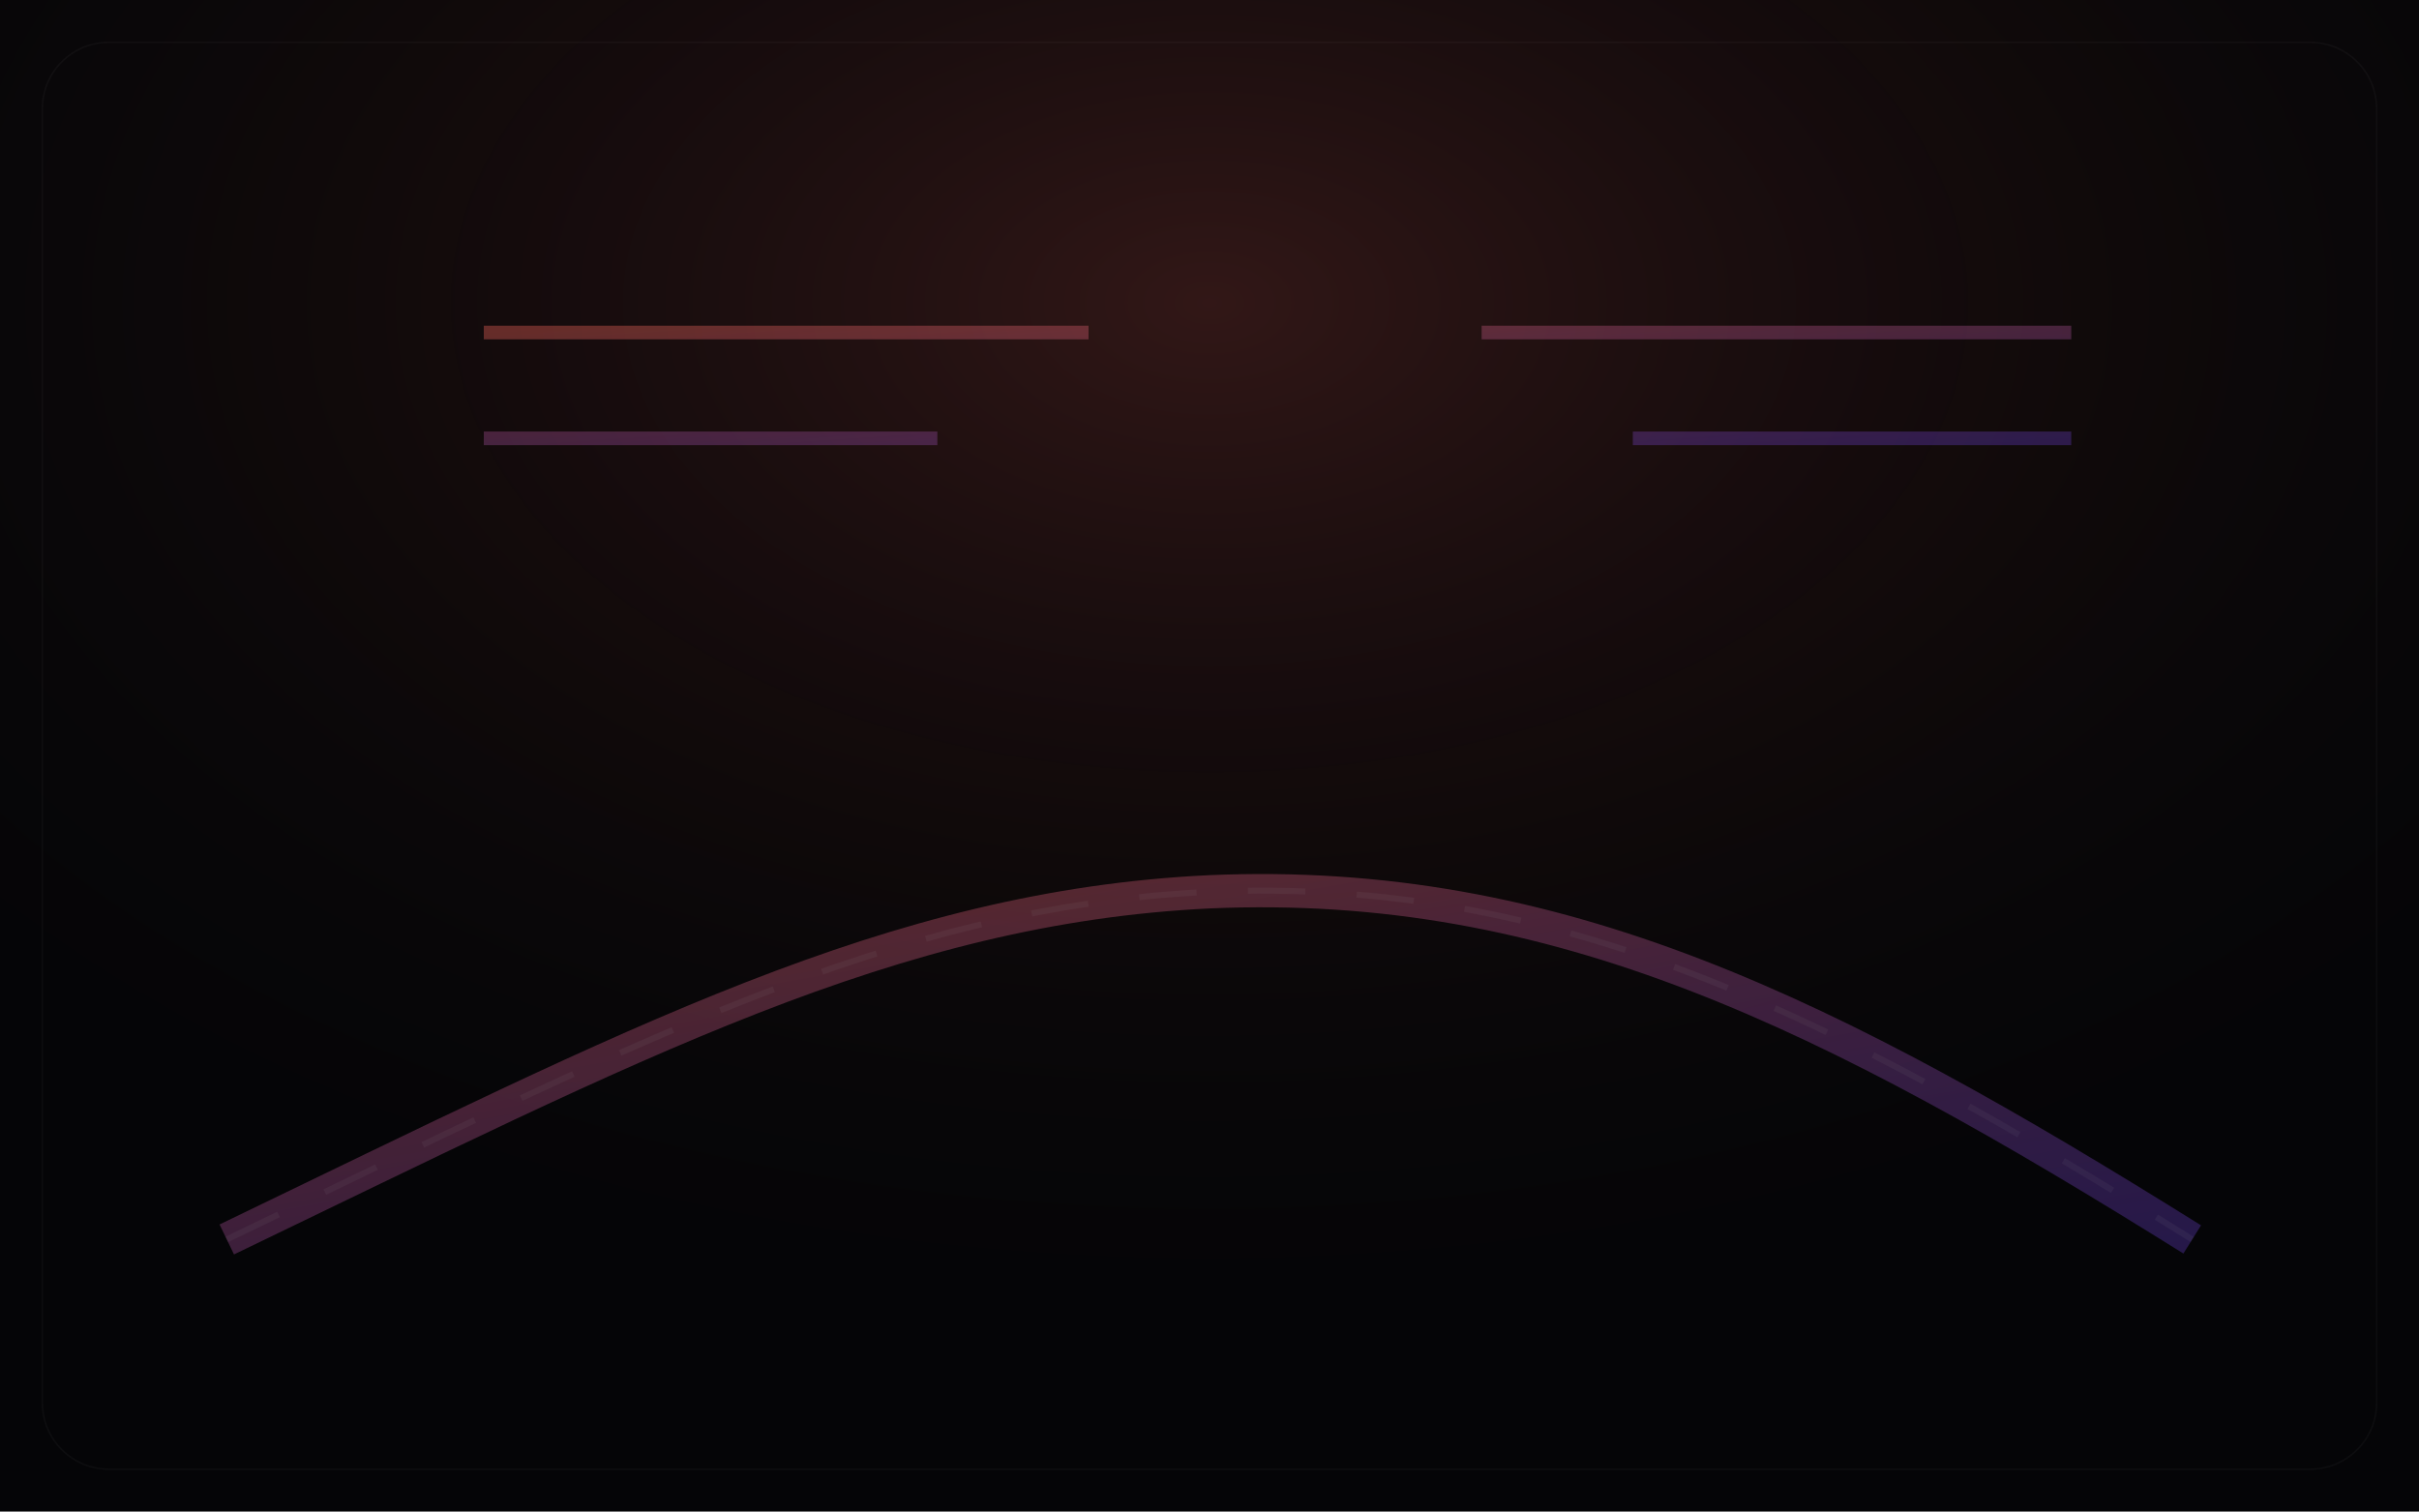
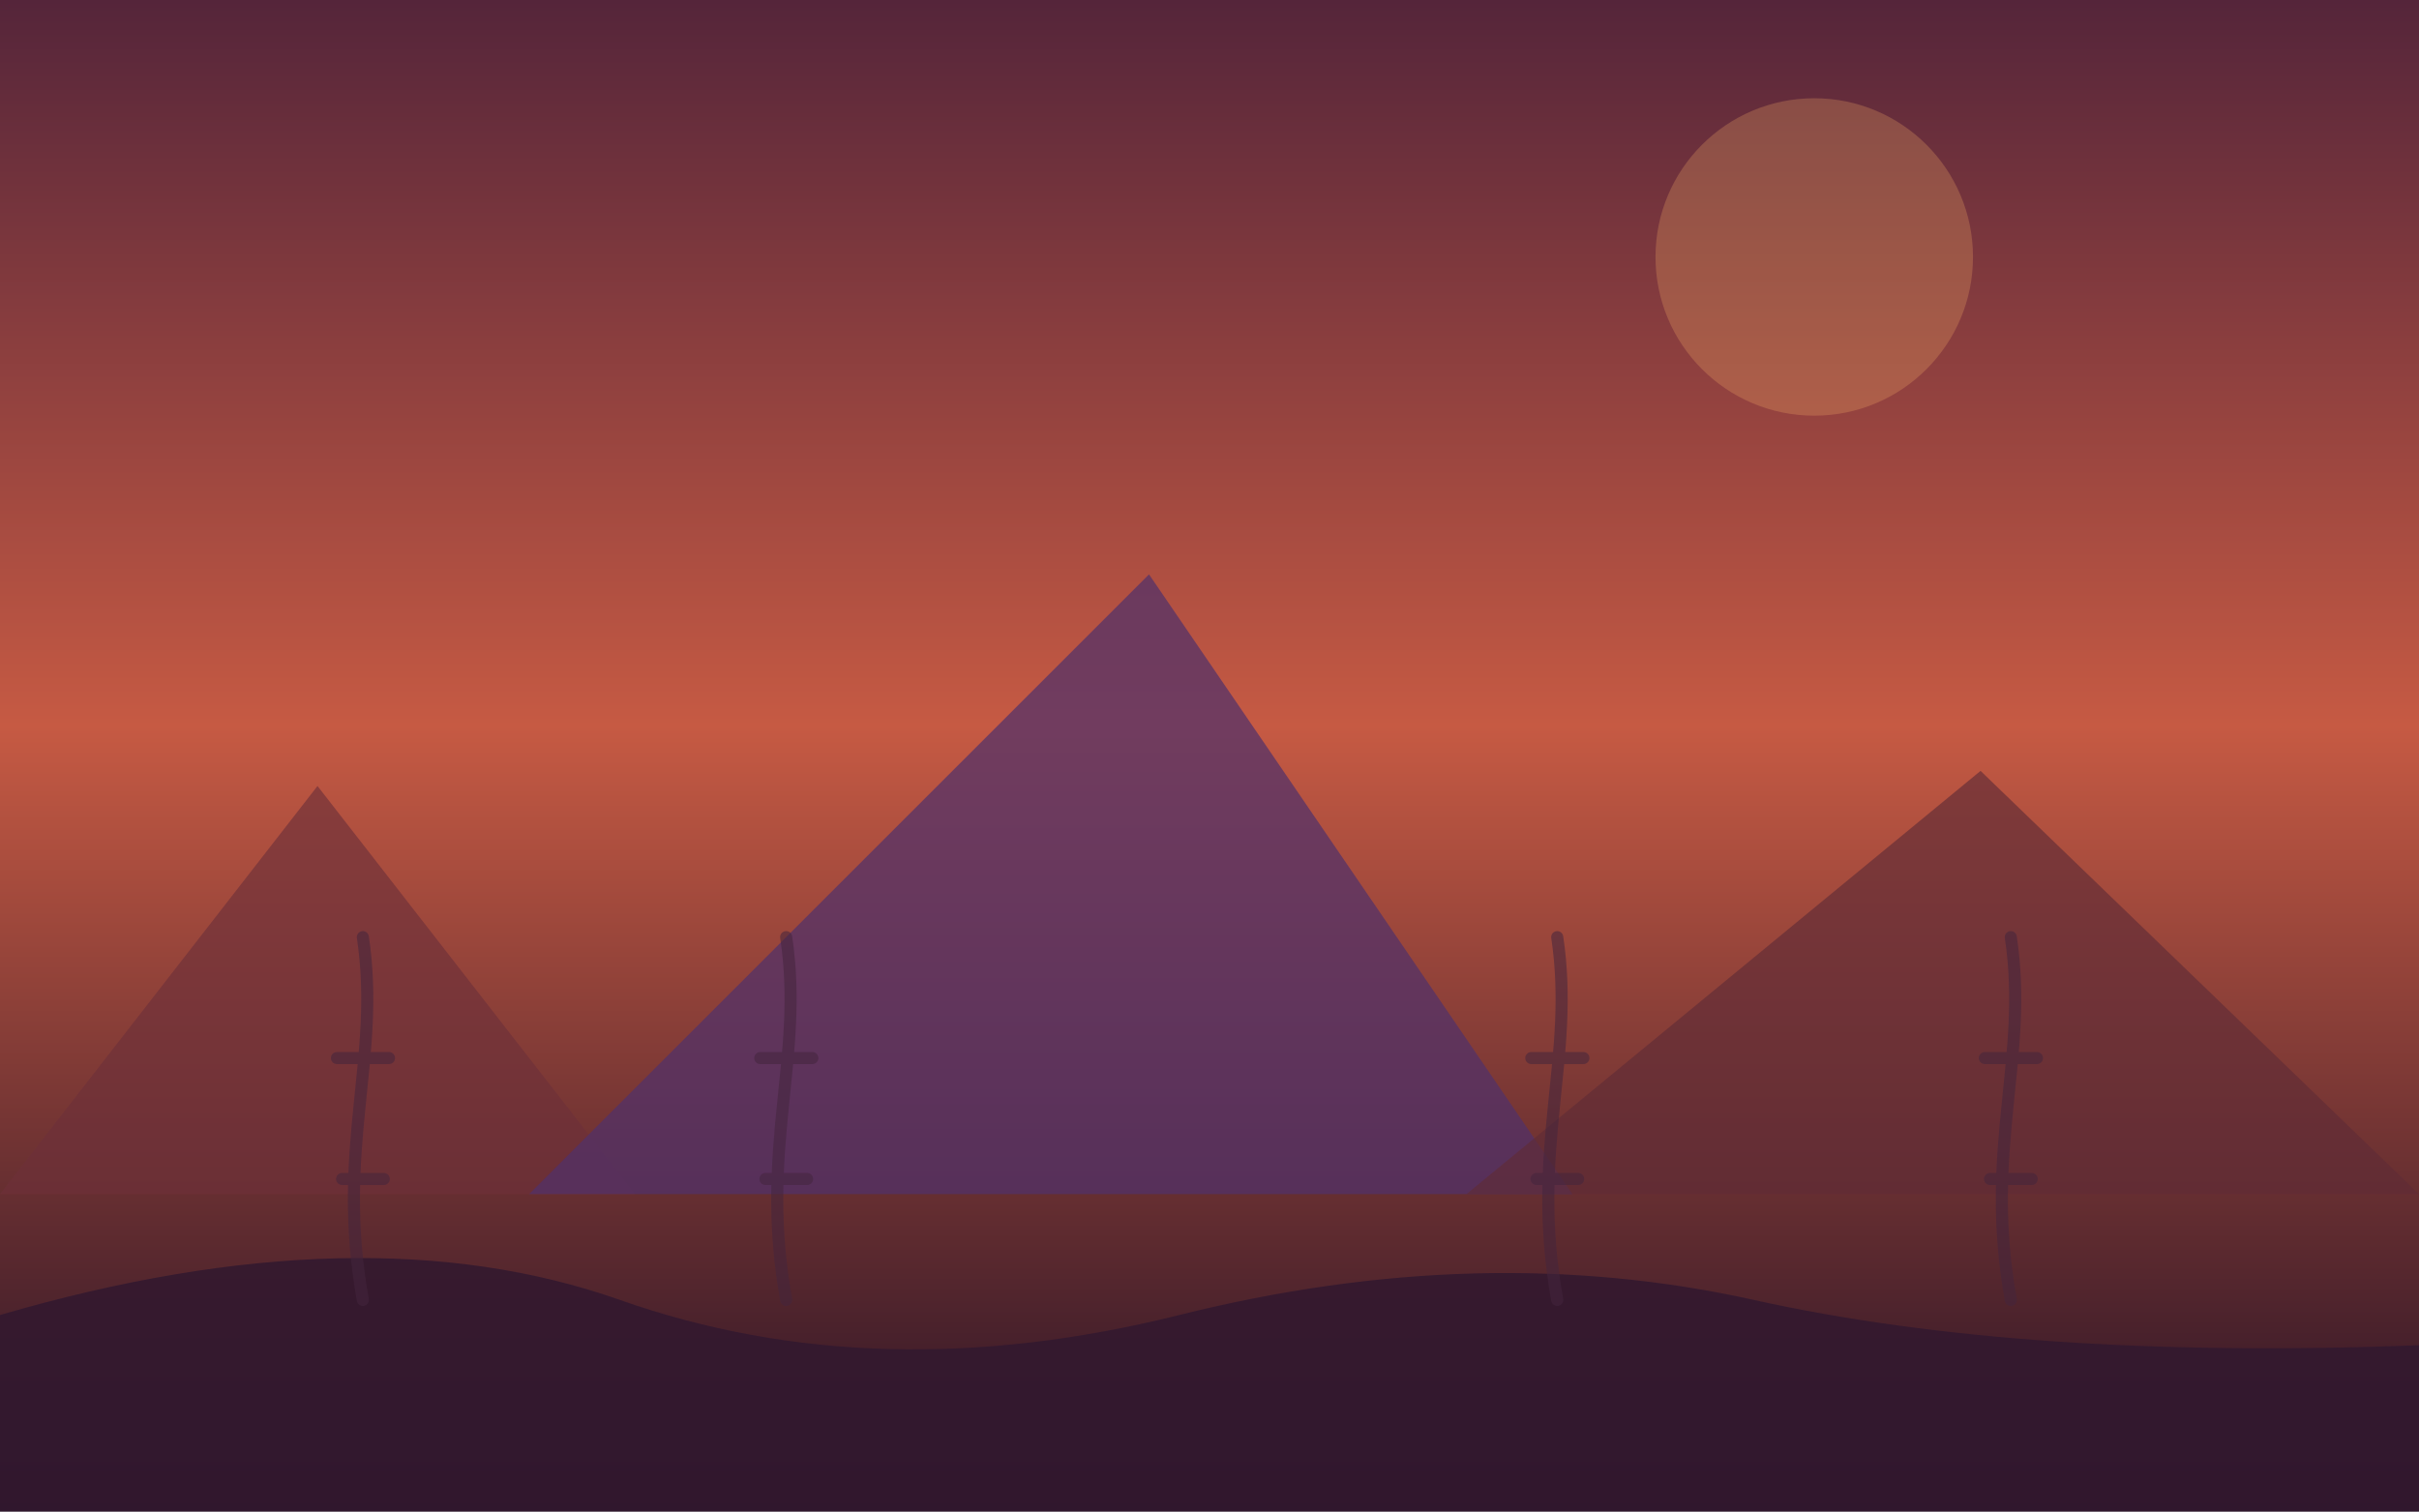
<svg xmlns="http://www.w3.org/2000/svg" viewBox="0 0 1600 1000" preserveAspectRatio="xMidYMid slice">
  <defs>
-     <linearGradient id="g" x1="0" y1="0" x2="1" y2="1">
-       <stop offset="0" stop-color="#ff6b5d" stop-opacity=".60" />
-       <stop offset="1" stop-color="#7f4dff" stop-opacity=".46" />
+     <linearGradient id="sky" x1="0" y1="0" x2="0" y2="1">
+       <stop offset="0%" stop-color="#55253a" />
+       <stop offset="48%" stop-color="#c65a43" />
+       <stop offset="100%" stop-color="#251125" />
    </linearGradient>
-     <radialGradient id="r" cx="50%" cy="20%" r="70%">
-       <stop offset="0" stop-color="#ff6b5d" stop-opacity=".18" />
-       <stop offset="1" stop-color="#050507" stop-opacity="0" />
-     </radialGradient>
-     <filter id="blur">
-       <feGaussianBlur stdDeviation="18" />
-     </filter>
  </defs>
-   <rect width="1600" height="1000" fill="#050507" />
-   <rect width="1600" height="1000" fill="url(#r)" />
-   <g fill="none" stroke="url(#g)" opacity=".58">
-     <path d="M150 820 C420 690 590 600 800 590 C1030 580 1210 670 1450 820" stroke-width="22" />
-     <path d="M150 820 C420 690 590 600 800 590 C1030 580 1210 670 1450 820" stroke="#fff" stroke-opacity=".08" stroke-width="4" stroke-dasharray="38 34" />
-     <path d="M320 220 H720 M320 290 H620 M980 220 H1370 M1080 290 H1370" stroke-width="9" />
-   </g>
-   <rect x="28" y="28" width="1544" height="944" rx="44" fill="none" stroke="white" stroke-opacity=".035" />
+   <rect width="1600" height="1000" fill="url(#sky)" />
+   <circle cx="1200" cy="170" r="105" fill="#ffb66a" opacity=".24" />
+   <polygon points="0,790 210,520 420,790" fill="#6d2f39" opacity="0.65" />
+   <polygon points="350,790 760,380 1040,790" fill="#50306a" opacity="0.72" />
+   <polygon points="970,790 1310,510 1600,790" fill="#602b35" opacity="0.65" />
+   <path d="M 0 870 Q 240 800 410 860 T 780 870 T 1160 860 T 1600 890 L 1600 1000 L 0 1000 Z" fill="#32182f" opacity=".88" />
+   <path d="M 240 860 C 222 760, 252 700, 240 620 M 240 700 C 180 700, 300 700, 240 700 M 240 780 C 192 780, 288 780, 240 780" stroke="#43253d" stroke-width="8" fill="none" opacity=".55" stroke-linecap="round" />
+   <path d="M 520 860 C 502 760, 532 700, 520 620 M 520 700 C 460 700, 580 700, 520 700 M 520 780 C 472 780, 568 780, 520 780" stroke="#43253d" stroke-width="8" fill="none" opacity=".55" stroke-linecap="round" />
+   <path d="M 1030 860 C 1012 760, 1042 700, 1030 620 M 1030 700 C 970 700, 1090 700, 1030 700 M 1030 780 C 982 780, 1078 780, 1030 780" stroke="#43253d" stroke-width="8" fill="none" opacity=".55" stroke-linecap="round" />
+   <path d="M 1330 860 C 1312 760, 1342 700, 1330 620 M 1330 700 C 1270 700, 1390 700, 1330 700 M 1330 780 C 1282 780, 1378 780, 1330 780" stroke="#43253d" stroke-width="8" fill="none" opacity=".55" stroke-linecap="round" />
</svg>
